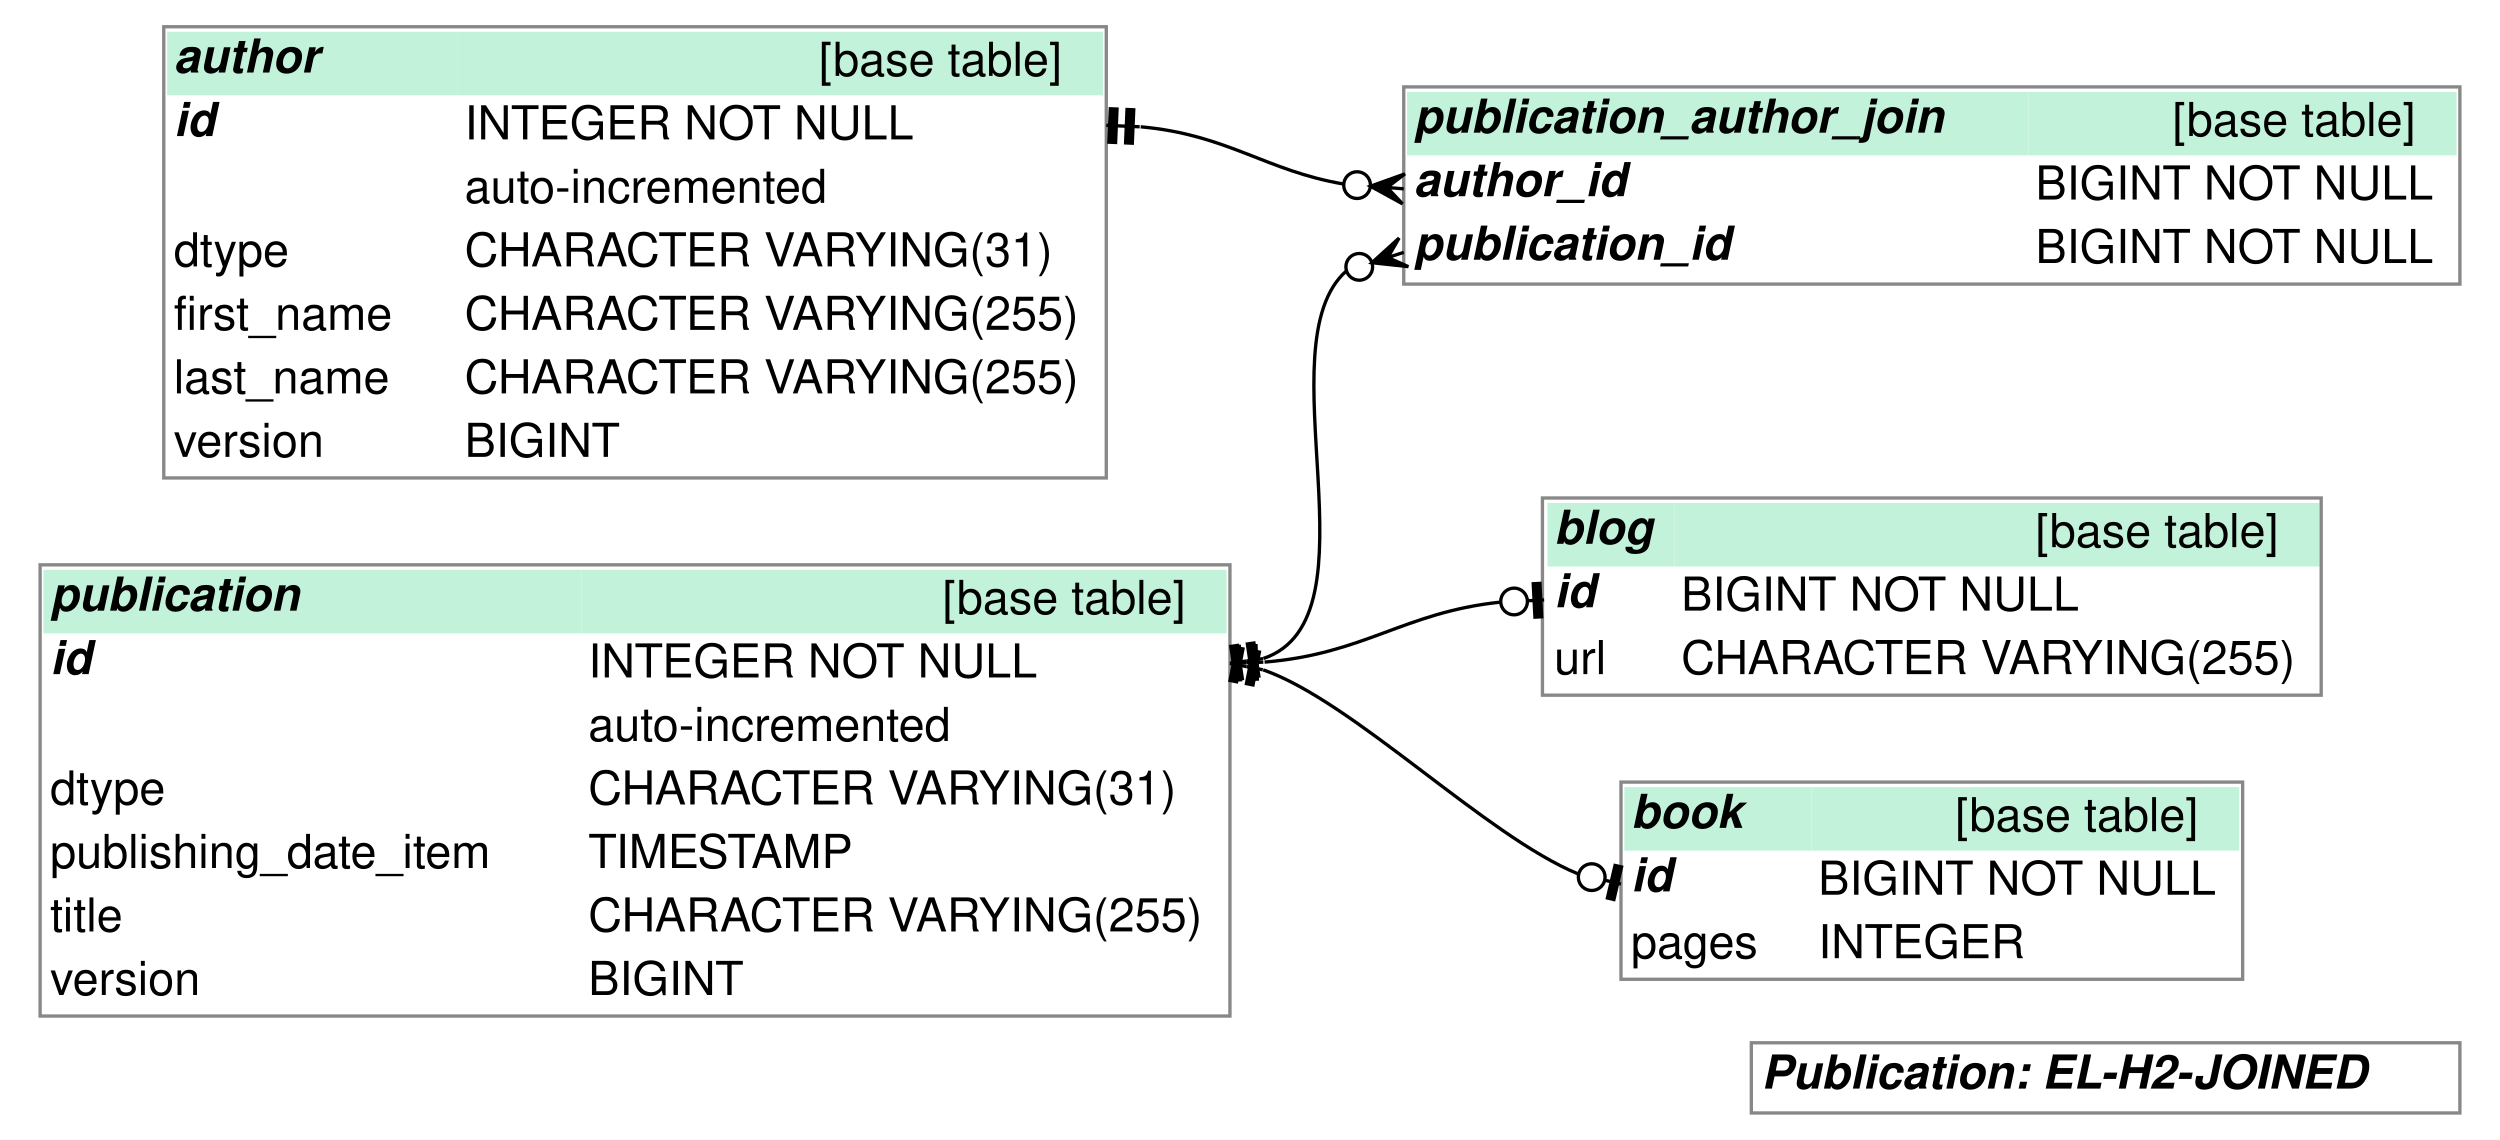
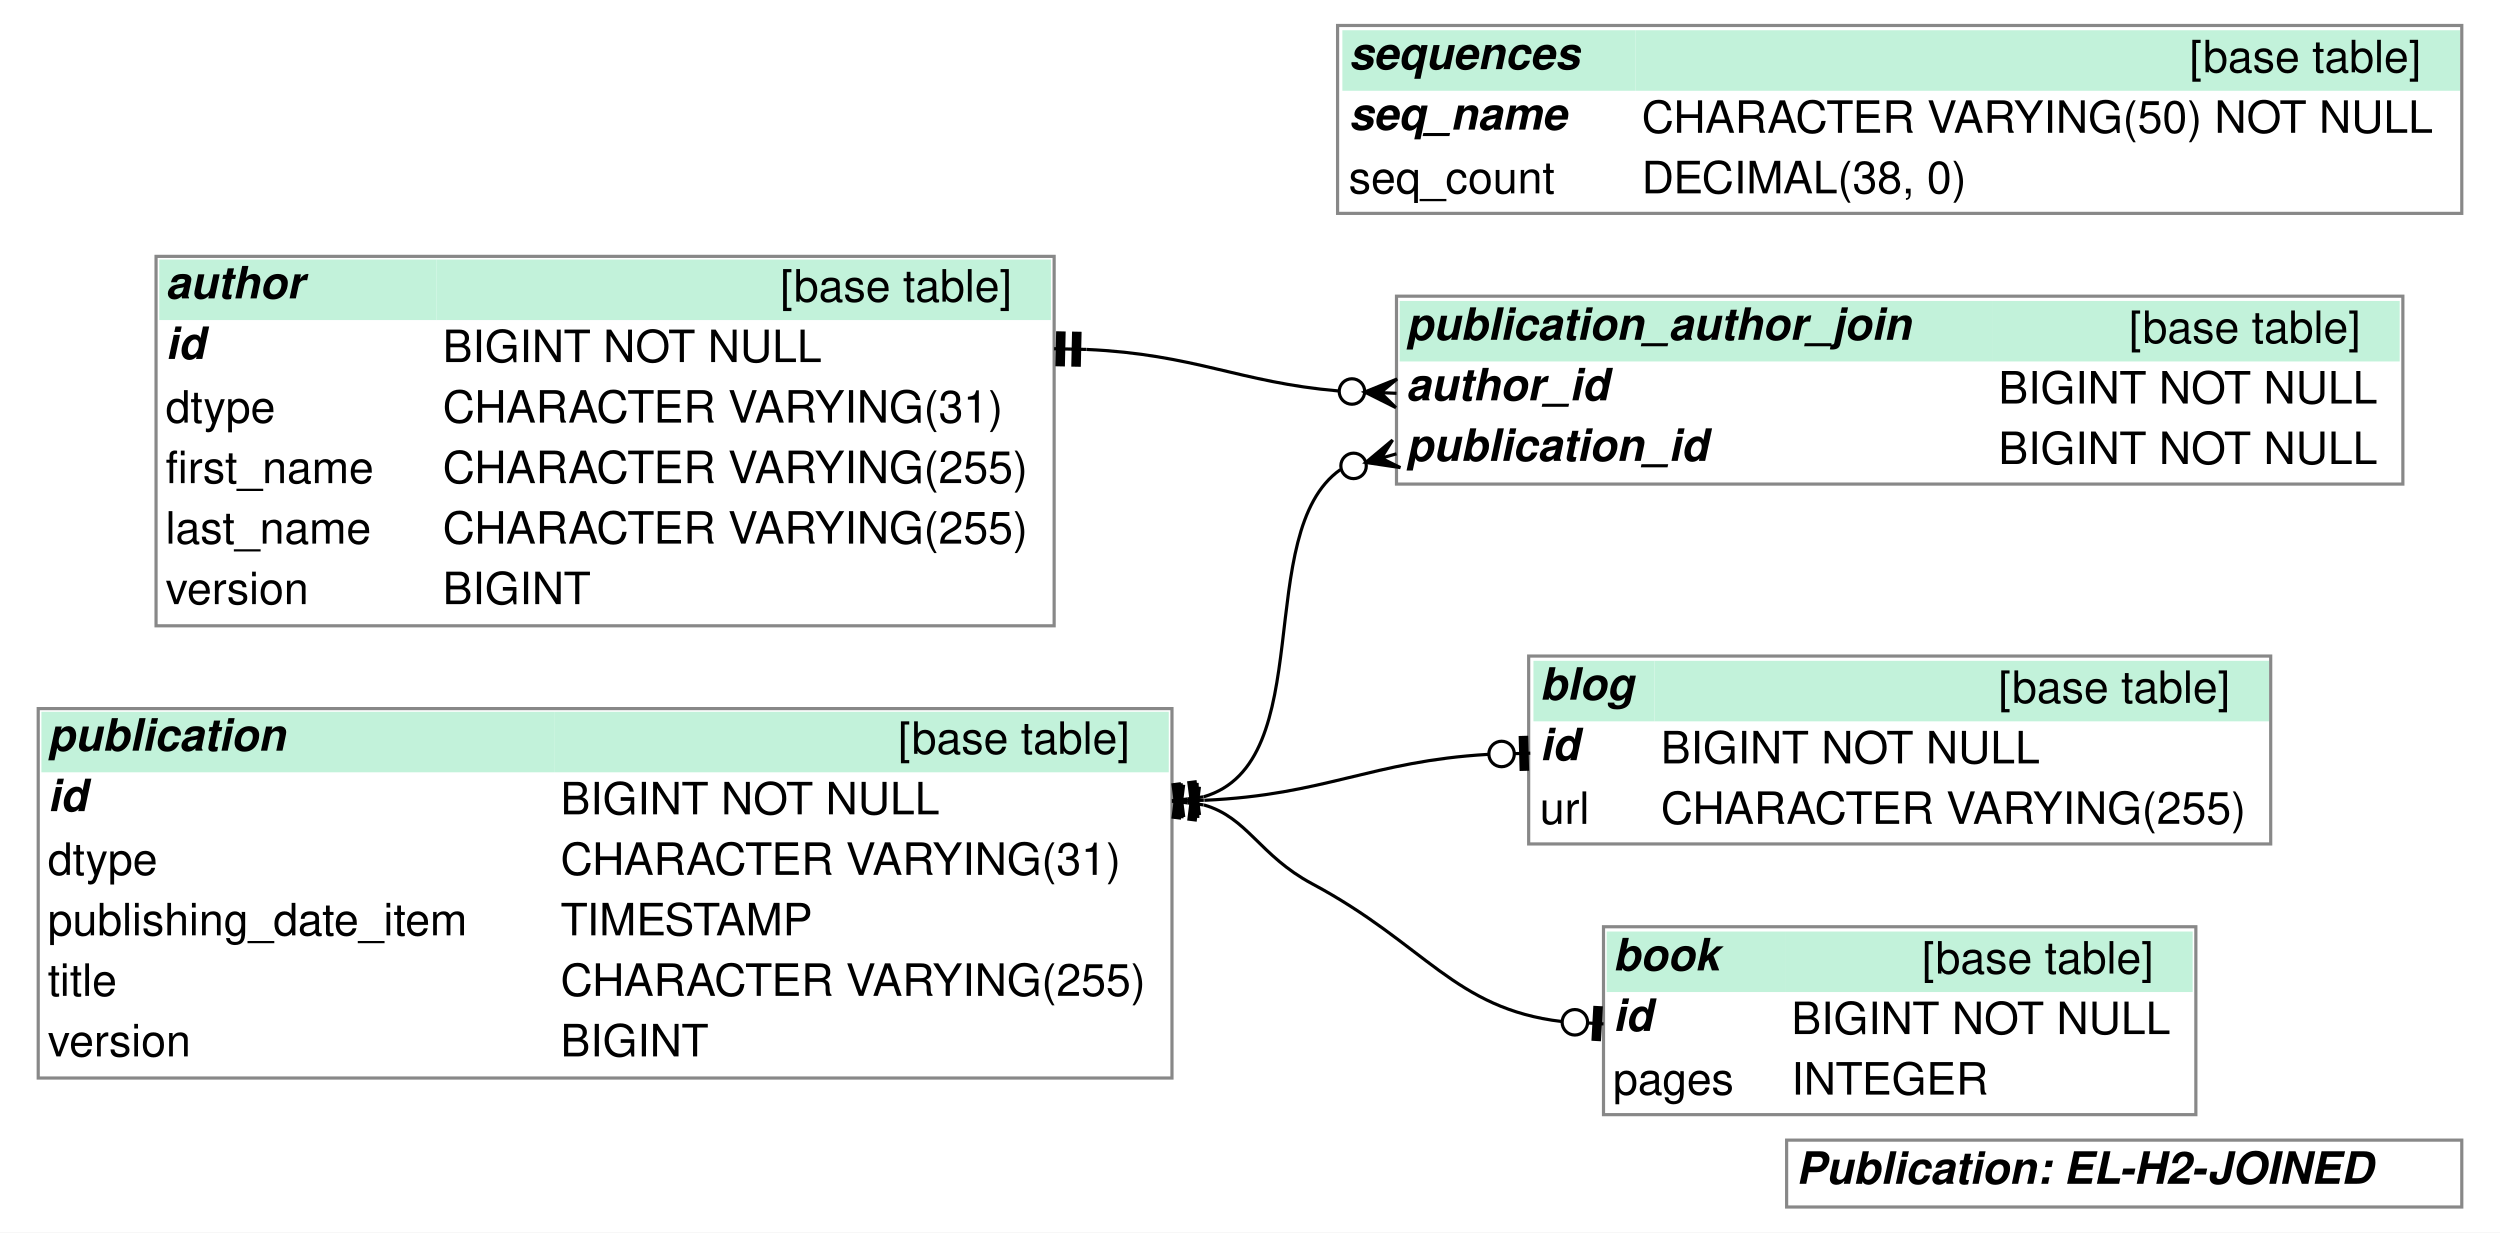
- <svg xmlns="http://www.w3.org/2000/svg" width="748pt" height="341pt" viewBox="0.00 0.00 748.00 341.00">
-   <g id="graph0" class="graph" transform="scale(1 1) rotate(0) translate(4 337)">
-     <polygon fill="white" stroke="transparent" points="-4,4 -4,-337 744,-337 744,4 -4,4" />
-     <text text-anchor="start" x="523" y="-11.3" font-family="Helvetica,sans-Serif" font-weight="bold" font-style="italic" font-size="14.00">Publication: EL-H2-JOINED</text>
-     <polygon fill="none" stroke="#888888" points="520,-4 520,-25 732,-25 732,-4 520,-4" />
+ <svg xmlns="http://www.w3.org/2000/svg" width="785pt" height="387pt" viewBox="0.00 0.00 785.00 387.00">
+   <g id="graph0" class="graph" transform="scale(1 1) rotate(0) translate(4 383)">
+     <polygon fill="white" stroke="transparent" points="-4,4 -4,-383 781,-383 781,4 -4,4" />
+     <text text-anchor="start" x="560" y="-11.3" font-family="Helvetica,sans-Serif" font-weight="bold" font-style="italic" font-size="14.00">Publication: EL-H2-JOINED</text>
+     <polygon fill="none" stroke="#888888" points="557,-4 557,-25 769,-25 769,-4 557,-4" />
    <g id="node1" class="node">
-       <polygon fill="#c2f2da" stroke="transparent" points="46,-308.5 46,-327.5 133,-327.5 133,-308.5 46,-308.5" />
-       <text text-anchor="start" x="48" y="-315.3" font-family="Helvetica,sans-Serif" font-weight="bold" font-style="italic" font-size="14.00">author</text>
-       <polygon fill="#c2f2da" stroke="transparent" points="133,-308.5 133,-327.5 326,-327.5 326,-308.5 133,-308.5" />
-       <text text-anchor="start" x="241" y="-314.3" font-family="Helvetica,sans-Serif" font-size="14.00">[base table]</text>
-       <text text-anchor="start" x="48" y="-296.3" font-family="Helvetica,sans-Serif" font-weight="bold" font-style="italic" font-size="14.00">id</text>
-       <text text-anchor="start" x="126" y="-295.3" font-family="Helvetica,sans-Serif" font-size="14.00"> </text>
-       <text text-anchor="start" x="135" y="-295.3" font-family="Helvetica,sans-Serif" font-size="14.00">INTEGER NOT NULL</text>
-       <text text-anchor="start" x="126" y="-276.3" font-family="Helvetica,sans-Serif" font-size="14.00"> </text>
-       <text text-anchor="start" x="135" y="-276.3" font-family="Helvetica,sans-Serif" font-size="14.00">auto-incremented</text>
-       <text text-anchor="start" x="48" y="-257.3" font-family="Helvetica,sans-Serif" font-size="14.00">dtype</text>
-       <text text-anchor="start" x="126" y="-257.3" font-family="Helvetica,sans-Serif" font-size="14.00"> </text>
-       <text text-anchor="start" x="135" y="-257.3" font-family="Helvetica,sans-Serif" font-size="14.00">CHARACTER VARYING(31)</text>
-       <text text-anchor="start" x="48" y="-238.3" font-family="Helvetica,sans-Serif" font-size="14.00">first_name</text>
-       <text text-anchor="start" x="126" y="-238.3" font-family="Helvetica,sans-Serif" font-size="14.00"> </text>
-       <text text-anchor="start" x="135" y="-238.3" font-family="Helvetica,sans-Serif" font-size="14.00">CHARACTER VARYING(255)</text>
-       <text text-anchor="start" x="48" y="-219.3" font-family="Helvetica,sans-Serif" font-size="14.00">last_name</text>
-       <text text-anchor="start" x="126" y="-219.3" font-family="Helvetica,sans-Serif" font-size="14.00"> </text>
-       <text text-anchor="start" x="135" y="-219.3" font-family="Helvetica,sans-Serif" font-size="14.00">CHARACTER VARYING(255)</text>
-       <text text-anchor="start" x="48" y="-200.3" font-family="Helvetica,sans-Serif" font-size="14.00">version</text>
-       <text text-anchor="start" x="126" y="-200.3" font-family="Helvetica,sans-Serif" font-size="14.00"> </text>
-       <text text-anchor="start" x="135" y="-200.3" font-family="Helvetica,sans-Serif" font-size="14.00">BIGINT</text>
-       <polygon fill="none" stroke="#888888" points="45,-194 45,-329 327,-329 327,-194 45,-194" />
+       <polygon fill="#c2f2da" stroke="transparent" points="46,-282.5 46,-301.5 133,-301.5 133,-282.5 46,-282.5" />
+       <text text-anchor="start" x="48" y="-289.3" font-family="Helvetica,sans-Serif" font-weight="bold" font-style="italic" font-size="14.00">author</text>
+       <polygon fill="#c2f2da" stroke="transparent" points="133,-282.5 133,-301.5 326,-301.5 326,-282.5 133,-282.5" />
+       <text text-anchor="start" x="241" y="-288.3" font-family="Helvetica,sans-Serif" font-size="14.00">[base table]</text>
+       <text text-anchor="start" x="48" y="-270.3" font-family="Helvetica,sans-Serif" font-weight="bold" font-style="italic" font-size="14.00">id</text>
+       <text text-anchor="start" x="126" y="-269.3" font-family="Helvetica,sans-Serif" font-size="14.00"> </text>
+       <text text-anchor="start" x="135" y="-269.3" font-family="Helvetica,sans-Serif" font-size="14.00">BIGINT NOT NULL</text>
+       <text text-anchor="start" x="48" y="-250.3" font-family="Helvetica,sans-Serif" font-size="14.00">dtype</text>
+       <text text-anchor="start" x="126" y="-250.3" font-family="Helvetica,sans-Serif" font-size="14.00"> </text>
+       <text text-anchor="start" x="135" y="-250.3" font-family="Helvetica,sans-Serif" font-size="14.00">CHARACTER VARYING(31)</text>
+       <text text-anchor="start" x="48" y="-231.3" font-family="Helvetica,sans-Serif" font-size="14.00">first_name</text>
+       <text text-anchor="start" x="126" y="-231.3" font-family="Helvetica,sans-Serif" font-size="14.00"> </text>
+       <text text-anchor="start" x="135" y="-231.3" font-family="Helvetica,sans-Serif" font-size="14.00">CHARACTER VARYING(255)</text>
+       <text text-anchor="start" x="48" y="-212.3" font-family="Helvetica,sans-Serif" font-size="14.00">last_name</text>
+       <text text-anchor="start" x="126" y="-212.3" font-family="Helvetica,sans-Serif" font-size="14.00"> </text>
+       <text text-anchor="start" x="135" y="-212.3" font-family="Helvetica,sans-Serif" font-size="14.00">CHARACTER VARYING(255)</text>
+       <text text-anchor="start" x="48" y="-193.3" font-family="Helvetica,sans-Serif" font-size="14.00">version</text>
+       <text text-anchor="start" x="126" y="-193.3" font-family="Helvetica,sans-Serif" font-size="14.00"> </text>
+       <text text-anchor="start" x="135" y="-193.3" font-family="Helvetica,sans-Serif" font-size="14.00">BIGINT</text>
+       <polygon fill="none" stroke="#888888" points="45,-186.5 45,-302.5 327,-302.5 327,-186.5 45,-186.5" />
    </g>
    <g id="node2" class="node">
-       <polygon fill="#c2f2da" stroke="transparent" points="417,-290.5 417,-309.5 603,-309.5 603,-290.5 417,-290.5" />
-       <text text-anchor="start" x="419" y="-297.3" font-family="Helvetica,sans-Serif" font-weight="bold" font-style="italic" font-size="14.00">publication_author_join</text>
-       <polygon fill="#c2f2da" stroke="transparent" points="603,-290.5 603,-309.5 731,-309.5 731,-290.5 603,-290.5" />
-       <text text-anchor="start" x="646" y="-296.3" font-family="Helvetica,sans-Serif" font-size="14.00">[base table]</text>
-       <text text-anchor="start" x="419" y="-278.3" font-family="Helvetica,sans-Serif" font-weight="bold" font-style="italic" font-size="14.00">author_id</text>
-       <text text-anchor="start" x="564" y="-277.3" font-family="Helvetica,sans-Serif" font-size="14.00"> </text>
-       <text text-anchor="start" x="605" y="-277.3" font-family="Helvetica,sans-Serif" font-size="14.00">BIGINT NOT NULL</text>
-       <text text-anchor="start" x="419" y="-259.3" font-family="Helvetica,sans-Serif" font-weight="bold" font-style="italic" font-size="14.00">publication_id</text>
-       <text text-anchor="start" x="564" y="-258.3" font-family="Helvetica,sans-Serif" font-size="14.00"> </text>
-       <text text-anchor="start" x="605" y="-258.3" font-family="Helvetica,sans-Serif" font-size="14.00">BIGINT NOT NULL</text>
-       <polygon fill="none" stroke="#888888" points="416,-252 416,-311 732,-311 732,-252 416,-252" />
+       <polygon fill="#c2f2da" stroke="transparent" points="435.5,-269.5 435.5,-288.5 621.5,-288.5 621.5,-269.5 435.5,-269.5" />
+       <text text-anchor="start" x="437.5" y="-276.3" font-family="Helvetica,sans-Serif" font-weight="bold" font-style="italic" font-size="14.00">publication_author_join</text>
+       <polygon fill="#c2f2da" stroke="transparent" points="621.5,-269.5 621.5,-288.5 749.5,-288.5 749.5,-269.5 621.5,-269.5" />
+       <text text-anchor="start" x="664.5" y="-275.3" font-family="Helvetica,sans-Serif" font-size="14.00">[base table]</text>
+       <text text-anchor="start" x="437.5" y="-257.3" font-family="Helvetica,sans-Serif" font-weight="bold" font-style="italic" font-size="14.00">author_id</text>
+       <text text-anchor="start" x="582.5" y="-256.3" font-family="Helvetica,sans-Serif" font-size="14.00"> </text>
+       <text text-anchor="start" x="623.5" y="-256.3" font-family="Helvetica,sans-Serif" font-size="14.00">BIGINT NOT NULL</text>
+       <text text-anchor="start" x="437.5" y="-238.3" font-family="Helvetica,sans-Serif" font-weight="bold" font-style="italic" font-size="14.00">publication_id</text>
+       <text text-anchor="start" x="582.5" y="-237.3" font-family="Helvetica,sans-Serif" font-size="14.00"> </text>
+       <text text-anchor="start" x="623.5" y="-237.3" font-family="Helvetica,sans-Serif" font-size="14.00">BIGINT NOT NULL</text>
+       <polygon fill="none" stroke="#888888" points="434.5,-231 434.5,-290 750.5,-290 750.5,-231 434.5,-231" />
    </g>
    <g id="edge1" class="edge">
-       <path fill="none" stroke="black" d="M398.05,-281.93C374.78,-285.86 363.3,-296.73 337.29,-299.06" />
-       <polygon fill="black" stroke="black" points="406.03,-281.29 416.36,-284.99 411.02,-280.9 416,-280.5 416,-280.5 416,-280.5 411.02,-280.9 415.64,-276.01 406.03,-281.29 406.03,-281.29" />
-       <ellipse fill="none" stroke="black" cx="402.04" cy="-281.61" rx="4" ry="4" />
-       <polygon fill="black" stroke="black" points="328.21,-304.45 327.78,-294.46 329.78,-294.38 330.21,-304.37 328.21,-304.45" />
-       <polyline fill="none" stroke="black" points="327,-299.5 332,-299.28 " />
-       <polygon fill="black" stroke="black" points="333.21,-304.24 332.78,-294.25 334.78,-294.16 335.21,-304.15 333.21,-304.24" />
-       <polyline fill="none" stroke="black" points="332,-299.28 336.99,-299.07 " />
+       <path fill="none" stroke="black" d="M416.17,-260.25C385.35,-262.91 370.97,-271.78 337.1,-273.28" />
+       <polygon fill="black" stroke="black" points="424.51,-259.91 434.68,-264 429.5,-259.71 434.5,-259.5 434.5,-259.5 434.5,-259.5 429.5,-259.71 434.32,-255 424.51,-259.91 424.51,-259.91" />
+       <ellipse fill="none" stroke="black" cx="420.51" cy="-260.07" rx="4" ry="4" />
+       <polygon fill="black" stroke="black" points="328.11,-278.48 327.89,-268.48 329.89,-268.44 330.11,-278.43 328.11,-278.48" />
+       <polyline fill="none" stroke="black" points="327,-273.5 332,-273.39 " />
+       <polygon fill="black" stroke="black" points="333.11,-278.37 332.89,-268.37 334.89,-268.33 335.11,-278.33 333.11,-278.37" />
+       <polyline fill="none" stroke="black" points="332,-273.39 337,-273.28 " />
    </g>
    <g id="node5" class="node">
-       <polygon fill="#c2f2da" stroke="transparent" points="9,-147.5 9,-166.5 170,-166.5 170,-147.5 9,-147.5" />
-       <text text-anchor="start" x="11" y="-154.3" font-family="Helvetica,sans-Serif" font-weight="bold" font-style="italic" font-size="14.00">publication</text>
-       <polygon fill="#c2f2da" stroke="transparent" points="170,-147.5 170,-166.5 363,-166.5 363,-147.5 170,-147.5" />
-       <text text-anchor="start" x="278" y="-153.3" font-family="Helvetica,sans-Serif" font-size="14.00">[base table]</text>
-       <text text-anchor="start" x="11" y="-135.3" font-family="Helvetica,sans-Serif" font-weight="bold" font-style="italic" font-size="14.00">id</text>
-       <text text-anchor="start" x="163" y="-134.3" font-family="Helvetica,sans-Serif" font-size="14.00"> </text>
-       <text text-anchor="start" x="172" y="-134.3" font-family="Helvetica,sans-Serif" font-size="14.00">INTEGER NOT NULL</text>
-       <text text-anchor="start" x="163" y="-115.3" font-family="Helvetica,sans-Serif" font-size="14.00"> </text>
-       <text text-anchor="start" x="172" y="-115.3" font-family="Helvetica,sans-Serif" font-size="14.00">auto-incremented</text>
-       <text text-anchor="start" x="11" y="-96.3" font-family="Helvetica,sans-Serif" font-size="14.00">dtype</text>
-       <text text-anchor="start" x="163" y="-96.3" font-family="Helvetica,sans-Serif" font-size="14.00"> </text>
-       <text text-anchor="start" x="172" y="-96.3" font-family="Helvetica,sans-Serif" font-size="14.00">CHARACTER VARYING(31)</text>
-       <text text-anchor="start" x="11" y="-77.3" font-family="Helvetica,sans-Serif" font-size="14.00">publishing_date_item</text>
-       <text text-anchor="start" x="163" y="-77.3" font-family="Helvetica,sans-Serif" font-size="14.00"> </text>
-       <text text-anchor="start" x="172" y="-77.3" font-family="Helvetica,sans-Serif" font-size="14.00">TIMESTAMP</text>
-       <text text-anchor="start" x="11" y="-58.3" font-family="Helvetica,sans-Serif" font-size="14.00">title</text>
-       <text text-anchor="start" x="163" y="-58.3" font-family="Helvetica,sans-Serif" font-size="14.00"> </text>
-       <text text-anchor="start" x="172" y="-58.3" font-family="Helvetica,sans-Serif" font-size="14.00">CHARACTER VARYING(255)</text>
-       <text text-anchor="start" x="11" y="-39.3" font-family="Helvetica,sans-Serif" font-size="14.00">version</text>
-       <text text-anchor="start" x="163" y="-39.3" font-family="Helvetica,sans-Serif" font-size="14.00"> </text>
-       <text text-anchor="start" x="172" y="-39.3" font-family="Helvetica,sans-Serif" font-size="14.00">BIGINT</text>
-       <polygon fill="none" stroke="#888888" points="8,-33 8,-168 364,-168 364,-33 8,-33" />
+       <polygon fill="#c2f2da" stroke="transparent" points="9,-140.5 9,-159.5 170,-159.5 170,-140.5 9,-140.5" />
+       <text text-anchor="start" x="11" y="-147.3" font-family="Helvetica,sans-Serif" font-weight="bold" font-style="italic" font-size="14.00">publication</text>
+       <polygon fill="#c2f2da" stroke="transparent" points="170,-140.5 170,-159.5 363,-159.5 363,-140.5 170,-140.5" />
+       <text text-anchor="start" x="278" y="-146.3" font-family="Helvetica,sans-Serif" font-size="14.00">[base table]</text>
+       <text text-anchor="start" x="11" y="-128.3" font-family="Helvetica,sans-Serif" font-weight="bold" font-style="italic" font-size="14.00">id</text>
+       <text text-anchor="start" x="163" y="-127.3" font-family="Helvetica,sans-Serif" font-size="14.00"> </text>
+       <text text-anchor="start" x="172" y="-127.3" font-family="Helvetica,sans-Serif" font-size="14.00">BIGINT NOT NULL</text>
+       <text text-anchor="start" x="11" y="-108.3" font-family="Helvetica,sans-Serif" font-size="14.00">dtype</text>
+       <text text-anchor="start" x="163" y="-108.3" font-family="Helvetica,sans-Serif" font-size="14.00"> </text>
+       <text text-anchor="start" x="172" y="-108.3" font-family="Helvetica,sans-Serif" font-size="14.00">CHARACTER VARYING(31)</text>
+       <text text-anchor="start" x="11" y="-89.3" font-family="Helvetica,sans-Serif" font-size="14.00">publishing_date_item</text>
+       <text text-anchor="start" x="163" y="-89.3" font-family="Helvetica,sans-Serif" font-size="14.00"> </text>
+       <text text-anchor="start" x="172" y="-89.3" font-family="Helvetica,sans-Serif" font-size="14.00">TIMESTAMP</text>
+       <text text-anchor="start" x="11" y="-70.3" font-family="Helvetica,sans-Serif" font-size="14.00">title</text>
+       <text text-anchor="start" x="163" y="-70.3" font-family="Helvetica,sans-Serif" font-size="14.00"> </text>
+       <text text-anchor="start" x="172" y="-70.3" font-family="Helvetica,sans-Serif" font-size="14.00">CHARACTER VARYING(255)</text>
+       <text text-anchor="start" x="11" y="-51.3" font-family="Helvetica,sans-Serif" font-size="14.00">version</text>
+       <text text-anchor="start" x="163" y="-51.3" font-family="Helvetica,sans-Serif" font-size="14.00"> </text>
+       <text text-anchor="start" x="172" y="-51.3" font-family="Helvetica,sans-Serif" font-size="14.00">BIGINT</text>
+       <polygon fill="none" stroke="#888888" points="8,-44.5 8,-160.5 364,-160.5 364,-44.5 8,-44.5" />
    </g>
    <g id="edge4" class="edge">
-       <path fill="none" stroke="black" d="M398.79,-255.9C373.76,-233.62 409.57,-151.97 374,-139.98" />
-       <polygon fill="black" stroke="black" points="406.49,-258.4 414.61,-265.78 411.25,-259.95 416,-261.5 416,-261.5 416,-261.5 411.25,-259.95 417.39,-257.22 406.49,-258.4 406.49,-258.4" />
-       <ellipse fill="none" stroke="black" cx="402.69" cy="-257.16" rx="4" ry="4" />
-       <polygon fill="black" stroke="black" points="364.26,-143.59 365.72,-133.7 367.7,-133.99 366.24,-143.88 364.26,-143.59" />
-       <polyline fill="none" stroke="black" points="364,-138.5 368.95,-139.23 " />
-       <polygon fill="black" stroke="black" points="369.21,-144.32 370.67,-134.43 372.64,-134.72 371.18,-144.61 369.21,-144.32" />
-       <polyline fill="none" stroke="black" points="368.95,-139.23 373.89,-139.96 " />
+       <path fill="none" stroke="black" d="M416.86,-235.53C388.91,-215.79 410.48,-143.44 373.96,-132.81" />
+       <polygon fill="black" stroke="black" points="424.87,-237.79 433.28,-244.83 429.69,-239.14 434.5,-240.5 434.5,-240.5 434.5,-240.5 429.69,-239.14 435.72,-236.17 424.87,-237.79 424.87,-237.79" />
+       <ellipse fill="none" stroke="black" cx="421.02" cy="-236.71" rx="4" ry="4" />
+       <polygon fill="black" stroke="black" points="364.34,-136.59 365.64,-126.67 367.63,-126.93 366.32,-136.85 364.34,-136.59" />
+       <polyline fill="none" stroke="black" points="364,-131.5 368.96,-132.15 " />
+       <polygon fill="black" stroke="black" points="369.3,-137.24 370.6,-127.32 372.58,-127.58 371.28,-137.5 369.3,-137.24" />
+       <polyline fill="none" stroke="black" points="368.96,-132.15 373.91,-132.8 " />
    </g>
    <g id="node3" class="node">
-       <polygon fill="#c2f2da" stroke="transparent" points="459,-167.5 459,-186.5 497,-186.5 497,-167.5 459,-167.5" />
-       <text text-anchor="start" x="461" y="-174.3" font-family="Helvetica,sans-Serif" font-weight="bold" font-style="italic" font-size="14.00">blog</text>
-       <polygon fill="#c2f2da" stroke="transparent" points="497,-167.5 497,-186.5 690,-186.5 690,-167.5 497,-167.5" />
-       <text text-anchor="start" x="605" y="-173.3" font-family="Helvetica,sans-Serif" font-size="14.00">[base table]</text>
-       <text text-anchor="start" x="461" y="-155.3" font-family="Helvetica,sans-Serif" font-weight="bold" font-style="italic" font-size="14.00">id</text>
-       <text text-anchor="start" x="487" y="-154.3" font-family="Helvetica,sans-Serif" font-size="14.00"> </text>
-       <text text-anchor="start" x="499" y="-154.3" font-family="Helvetica,sans-Serif" font-size="14.00">BIGINT NOT NULL</text>
-       <text text-anchor="start" x="461" y="-135.3" font-family="Helvetica,sans-Serif" font-size="14.00">url</text>
-       <text text-anchor="start" x="487" y="-135.3" font-family="Helvetica,sans-Serif" font-size="14.00"> </text>
-       <text text-anchor="start" x="499" y="-135.3" font-family="Helvetica,sans-Serif" font-size="14.00">CHARACTER VARYING(255)</text>
-       <polygon fill="none" stroke="#888888" points="457.5,-129 457.5,-188 690.5,-188 690.5,-129 457.5,-129" />
+       <polygon fill="#c2f2da" stroke="transparent" points="477.5,-156.5 477.5,-175.5 515.5,-175.5 515.5,-156.5 477.5,-156.5" />
+       <text text-anchor="start" x="479.5" y="-163.3" font-family="Helvetica,sans-Serif" font-weight="bold" font-style="italic" font-size="14.00">blog</text>
+       <polygon fill="#c2f2da" stroke="transparent" points="515.5,-156.5 515.5,-175.5 708.5,-175.5 708.5,-156.5 515.5,-156.5" />
+       <text text-anchor="start" x="623.5" y="-162.3" font-family="Helvetica,sans-Serif" font-size="14.00">[base table]</text>
+       <text text-anchor="start" x="479.5" y="-144.3" font-family="Helvetica,sans-Serif" font-weight="bold" font-style="italic" font-size="14.00">id</text>
+       <text text-anchor="start" x="505.5" y="-143.3" font-family="Helvetica,sans-Serif" font-size="14.00"> </text>
+       <text text-anchor="start" x="517.5" y="-143.3" font-family="Helvetica,sans-Serif" font-size="14.00">BIGINT NOT NULL</text>
+       <text text-anchor="start" x="479.5" y="-124.3" font-family="Helvetica,sans-Serif" font-size="14.00">url</text>
+       <text text-anchor="start" x="505.5" y="-124.3" font-family="Helvetica,sans-Serif" font-size="14.00"> </text>
+       <text text-anchor="start" x="517.5" y="-124.3" font-family="Helvetica,sans-Serif" font-size="14.00">CHARACTER VARYING(255)</text>
+       <polygon fill="none" stroke="#888888" points="476,-118 476,-177 709,-177 709,-118 476,-118" />
    </g>
    <g id="edge2" class="edge">
-       <path fill="none" stroke="black" d="M444.72,-156.82C416.06,-153.77 404.17,-141.31 374.35,-138.9" />
-       <polygon fill="black" stroke="black" points="457.26,-152.46 456.75,-162.44 454.75,-162.34 455.26,-152.35 457.26,-152.46" />
-       <polyline fill="none" stroke="black" points="458,-157.5 453.01,-157.25 " />
-       <ellipse fill="none" stroke="black" cx="449.01" cy="-157.04" rx="4" ry="4" />
-       <polygon fill="black" stroke="black" points="364.8,-143.54 365.19,-133.54 367.19,-133.62 366.8,-143.61 364.8,-143.54" />
-       <polyline fill="none" stroke="black" points="364,-138.5 369,-138.69 " />
-       <polygon fill="black" stroke="black" points="369.8,-143.73 370.19,-133.74 372.19,-133.81 371.8,-143.81 369.8,-143.73" />
-       <polyline fill="none" stroke="black" points="369,-138.69 373.99,-138.89 " />
+       <path fill="none" stroke="black" d="M463.27,-146.13C426.64,-144 412.03,-133.36 374.16,-131.71" />
+       <polygon fill="black" stroke="black" points="475.64,-141.47 475.36,-151.47 473.36,-151.41 473.64,-141.42 475.64,-141.47" />
+       <polyline fill="none" stroke="black" points="476.5,-146.5 471.5,-146.36 " />
+       <ellipse fill="none" stroke="black" cx="467.5" cy="-146.25" rx="4" ry="4" />
+       <polygon fill="black" stroke="black" points="364.89,-136.52 365.11,-126.52 367.11,-126.56 366.89,-136.56 364.89,-136.52" />
+       <polyline fill="none" stroke="black" points="364,-131.5 369,-131.61 " />
+       <polygon fill="black" stroke="black" points="369.89,-136.63 370.1,-126.63 372.1,-126.67 371.89,-136.67 369.89,-136.63" />
+       <polyline fill="none" stroke="black" points="369,-131.61 374,-131.71 " />
    </g>
    <g id="node4" class="node">
-       <polygon fill="#c2f2da" stroke="transparent" points="482,-82.5 482,-101.5 538,-101.5 538,-82.5 482,-82.5" />
-       <text text-anchor="start" x="484" y="-89.3" font-family="Helvetica,sans-Serif" font-weight="bold" font-style="italic" font-size="14.00">book</text>
-       <polygon fill="#c2f2da" stroke="transparent" points="538,-82.5 538,-101.5 666,-101.5 666,-82.5 538,-82.5" />
-       <text text-anchor="start" x="581" y="-88.3" font-family="Helvetica,sans-Serif" font-size="14.00">[base table]</text>
-       <text text-anchor="start" x="484" y="-70.3" font-family="Helvetica,sans-Serif" font-weight="bold" font-style="italic" font-size="14.00">id</text>
-       <text text-anchor="start" x="531" y="-69.3" font-family="Helvetica,sans-Serif" font-size="14.00"> </text>
-       <text text-anchor="start" x="540" y="-69.3" font-family="Helvetica,sans-Serif" font-size="14.00">BIGINT NOT NULL</text>
-       <text text-anchor="start" x="484" y="-50.3" font-family="Helvetica,sans-Serif" font-size="14.00">pages</text>
-       <text text-anchor="start" x="531" y="-50.3" font-family="Helvetica,sans-Serif" font-size="14.00"> </text>
-       <text text-anchor="start" x="540" y="-50.3" font-family="Helvetica,sans-Serif" font-size="14.00">INTEGER</text>
-       <polygon fill="none" stroke="#888888" points="481,-44 481,-103 667,-103 667,-44 481,-44" />
+       <polygon fill="#c2f2da" stroke="transparent" points="500.5,-71.5 500.5,-90.5 556.5,-90.5 556.5,-71.5 500.5,-71.5" />
+       <text text-anchor="start" x="502.5" y="-78.3" font-family="Helvetica,sans-Serif" font-weight="bold" font-style="italic" font-size="14.00">book</text>
+       <polygon fill="#c2f2da" stroke="transparent" points="556.5,-71.5 556.5,-90.5 684.5,-90.5 684.5,-71.5 556.5,-71.5" />
+       <text text-anchor="start" x="599.5" y="-77.3" font-family="Helvetica,sans-Serif" font-size="14.00">[base table]</text>
+       <text text-anchor="start" x="502.5" y="-59.3" font-family="Helvetica,sans-Serif" font-weight="bold" font-style="italic" font-size="14.00">id</text>
+       <text text-anchor="start" x="549.5" y="-58.3" font-family="Helvetica,sans-Serif" font-size="14.00"> </text>
+       <text text-anchor="start" x="558.5" y="-58.3" font-family="Helvetica,sans-Serif" font-size="14.00">BIGINT NOT NULL</text>
+       <text text-anchor="start" x="502.5" y="-39.3" font-family="Helvetica,sans-Serif" font-size="14.00">pages</text>
+       <text text-anchor="start" x="549.5" y="-39.3" font-family="Helvetica,sans-Serif" font-size="14.00"> </text>
+       <text text-anchor="start" x="558.5" y="-39.3" font-family="Helvetica,sans-Serif" font-size="14.00">INTEGER</text>
+       <polygon fill="none" stroke="#888888" points="499.5,-33 499.5,-92 685.5,-92 685.5,-33 499.5,-33" />
    </g>
    <g id="edge3" class="edge">
-       <path fill="none" stroke="black" d="M468.21,-75.51C440.51,-86.91 400.77,-127.27 373.94,-136.58" />
-       <polygon fill="black" stroke="black" points="478.88,-67.86 481.17,-77.6 479.22,-78.05 476.94,-68.32 478.88,-67.86" />
-       <polyline fill="none" stroke="black" points="481,-72.5 476.13,-73.64 " />
-       <ellipse fill="none" stroke="black" cx="472.24" cy="-74.56" rx="4" ry="4" />
-       <polygon fill="black" stroke="black" points="365.93,-143.22 364.03,-133.4 366,-133.02 367.89,-142.84 365.93,-143.22" />
-       <polyline fill="none" stroke="black" points="364,-138.5 368.91,-137.55 " />
-       <polygon fill="black" stroke="black" points="370.84,-142.27 368.94,-132.45 370.9,-132.07 372.8,-141.89 370.84,-142.27" />
-       <polyline fill="none" stroke="black" points="368.91,-137.55 373.82,-136.6 " />
+       <path fill="none" stroke="black" d="M486.42,-62.23C452.62,-66.28 443.6,-86.47 408,-105.5 391.41,-114.37 387.7,-126.38 374.01,-130.25" />
+       <polygon fill="black" stroke="black" points="498.22,-56.56 498.78,-66.55 496.78,-66.66 496.23,-56.68 498.22,-56.56" />
+       <polyline fill="none" stroke="black" points="499.5,-61.5 494.51,-61.78 " />
+       <ellipse fill="none" stroke="black" cx="490.51" cy="-62" rx="4" ry="4" />
+       <polygon fill="black" stroke="black" points="365.61,-136.34 364.37,-126.41 366.36,-126.17 367.6,-136.09 365.61,-136.34" />
+       <polyline fill="none" stroke="black" points="364,-131.5 368.96,-130.88 " />
+       <polygon fill="black" stroke="black" points="370.57,-135.72 369.33,-125.79 371.32,-125.54 372.56,-135.47 370.57,-135.72" />
+       <polyline fill="none" stroke="black" points="368.96,-130.88 373.92,-130.26 " />
+     </g>
+     <g id="node6" class="node">
+       <polygon fill="#c2f2da" stroke="transparent" points="417.5,-354.5 417.5,-373.5 509.5,-373.5 509.5,-354.5 417.5,-354.5" />
+       <text text-anchor="start" x="419.5" y="-361.3" font-family="Helvetica,sans-Serif" font-weight="bold" font-style="italic" font-size="14.00">sequences</text>
+       <polygon fill="#c2f2da" stroke="transparent" points="509.5,-354.5 509.5,-373.5 768.5,-373.5 768.5,-354.5 509.5,-354.5" />
+       <text text-anchor="start" x="683.5" y="-360.3" font-family="Helvetica,sans-Serif" font-size="14.00">[base table]</text>
+       <text text-anchor="start" x="419.5" y="-342.3" font-family="Helvetica,sans-Serif" font-weight="bold" font-style="italic" font-size="14.00">seq_name</text>
+       <text text-anchor="start" x="502.5" y="-341.3" font-family="Helvetica,sans-Serif" font-size="14.00"> </text>
+       <text text-anchor="start" x="511.5" y="-341.3" font-family="Helvetica,sans-Serif" font-size="14.00">CHARACTER VARYING(50) NOT NULL</text>
+       <text text-anchor="start" x="419.5" y="-322.3" font-family="Helvetica,sans-Serif" font-size="14.00">seq_count</text>
+       <text text-anchor="start" x="502.5" y="-322.3" font-family="Helvetica,sans-Serif" font-size="14.00"> </text>
+       <text text-anchor="start" x="511.5" y="-322.3" font-family="Helvetica,sans-Serif" font-size="14.00">DECIMAL(38, 0)</text>
+       <polygon fill="none" stroke="#888888" points="416,-316 416,-375 769,-375 769,-316 416,-316" />
    </g>
  </g>
</svg>
